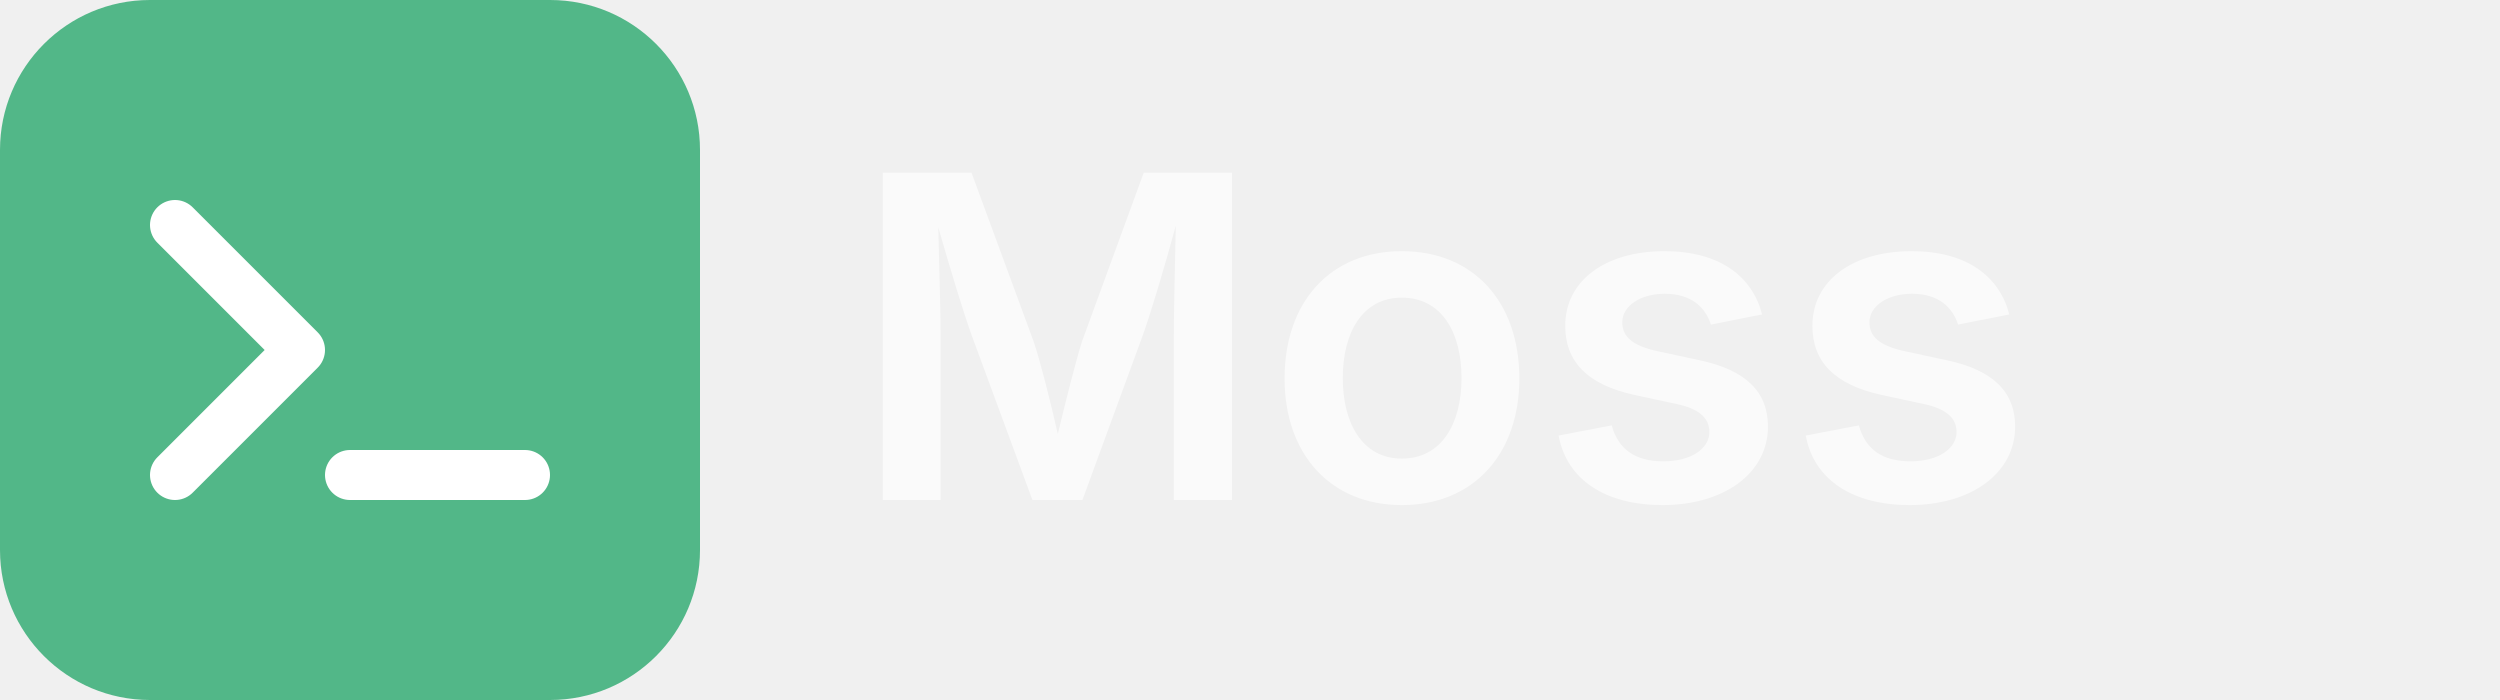
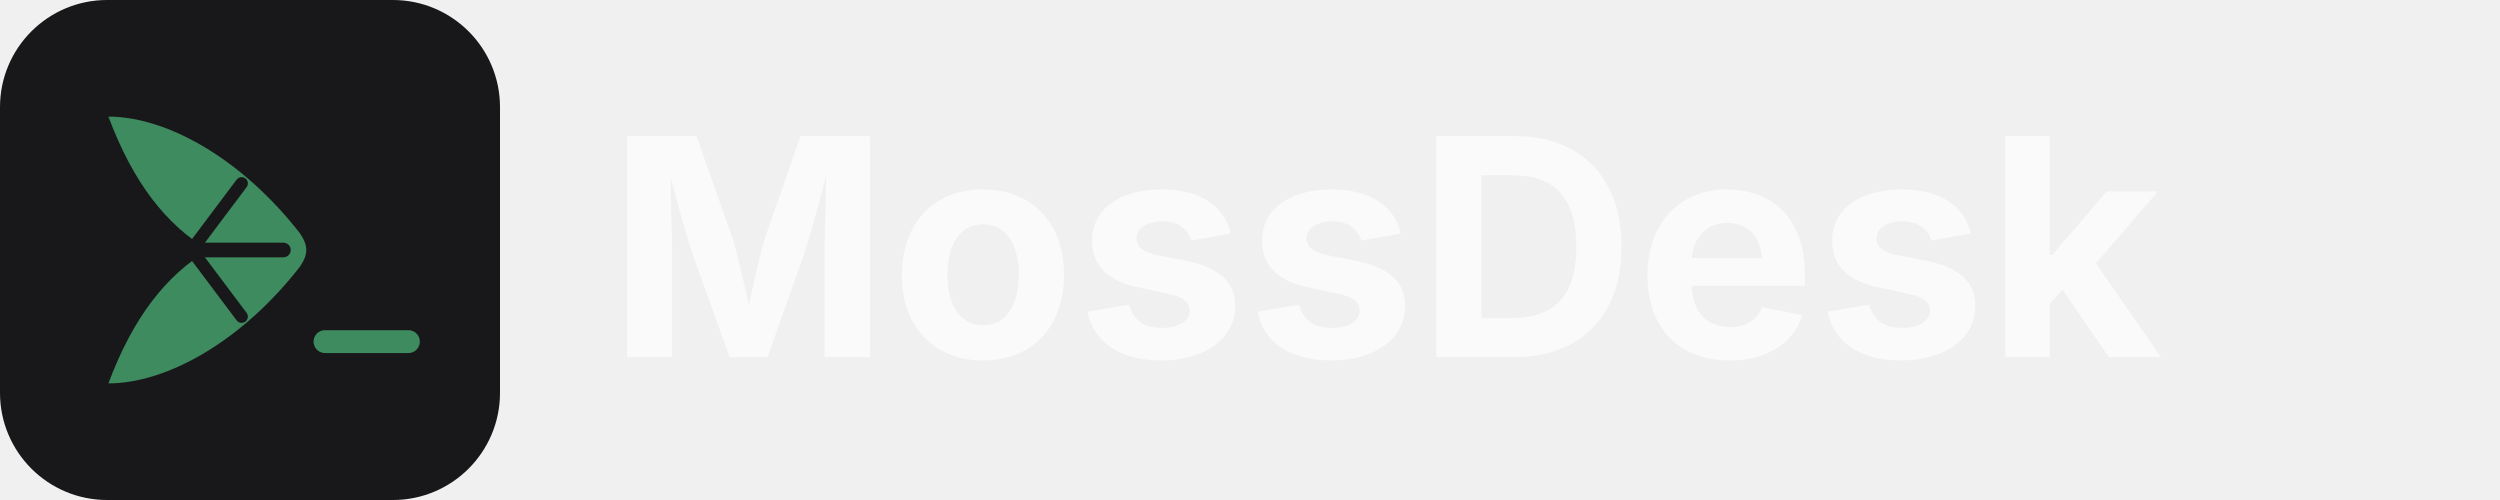
- <svg xmlns="http://www.w3.org/2000/svg" width="100" height="28" viewBox="0 0 100 28" fill="none">
-   <rect width="28" height="28" rx="6" fill="#52B788" />
-   <path d="M7 19L12 14L7 9" stroke="white" stroke-width="2" stroke-linecap="round" stroke-linejoin="round" />
-   <line x1="14" y1="19" x2="21" y2="19" stroke="white" stroke-width="2" stroke-linecap="round" />
-   <text x="34" y="20" font-family="system-ui, -apple-system, sans-serif" font-size="18" font-weight="600" fill="#FAFAFA">Moss</text>
+ <svg xmlns="http://www.w3.org/2000/svg" width="140" height="28" viewBox="0 0 140 28" fill="none">
+   <rect width="28" height="28" rx="6" fill="#18181B" />
+   <path d="M 6.07 6.53 C 9.33 6.53, 13.53 8.87, 16.8 13.07 C 17.27 13.77, 17.27 14.23, 16.8 14.93 C 13.53 19.13, 9.33 21.47, 6.07 21.47 C 7.47 17.73, 9.33 15.4, 11.67 14 C 9.33 12.6, 7.47 10.27, 6.07 6.53 Z" fill="#3d8b5e" />
+   <line x1="7.47" y1="14" x2="15.87" y2="14" stroke="#18181B" stroke-width="0.82" stroke-linecap="round" />
+   <line x1="10.73" y1="14" x2="13.53" y2="10.27" stroke="#18181B" stroke-width="0.7" stroke-linecap="round" />
+   <line x1="10.73" y1="14" x2="13.53" y2="17.73" stroke="#18181B" stroke-width="0.7" stroke-linecap="round" />
+   <line x1="18.2" y1="19.13" x2="22.87" y2="19.13" stroke="#3d8b5e" stroke-width="1.28" stroke-linecap="round" />
+   <text x="34" y="20" font-family="system-ui, -apple-system, sans-serif" font-size="17" font-weight="700" fill="#FAFAFA">MossDesk</text>
</svg>
